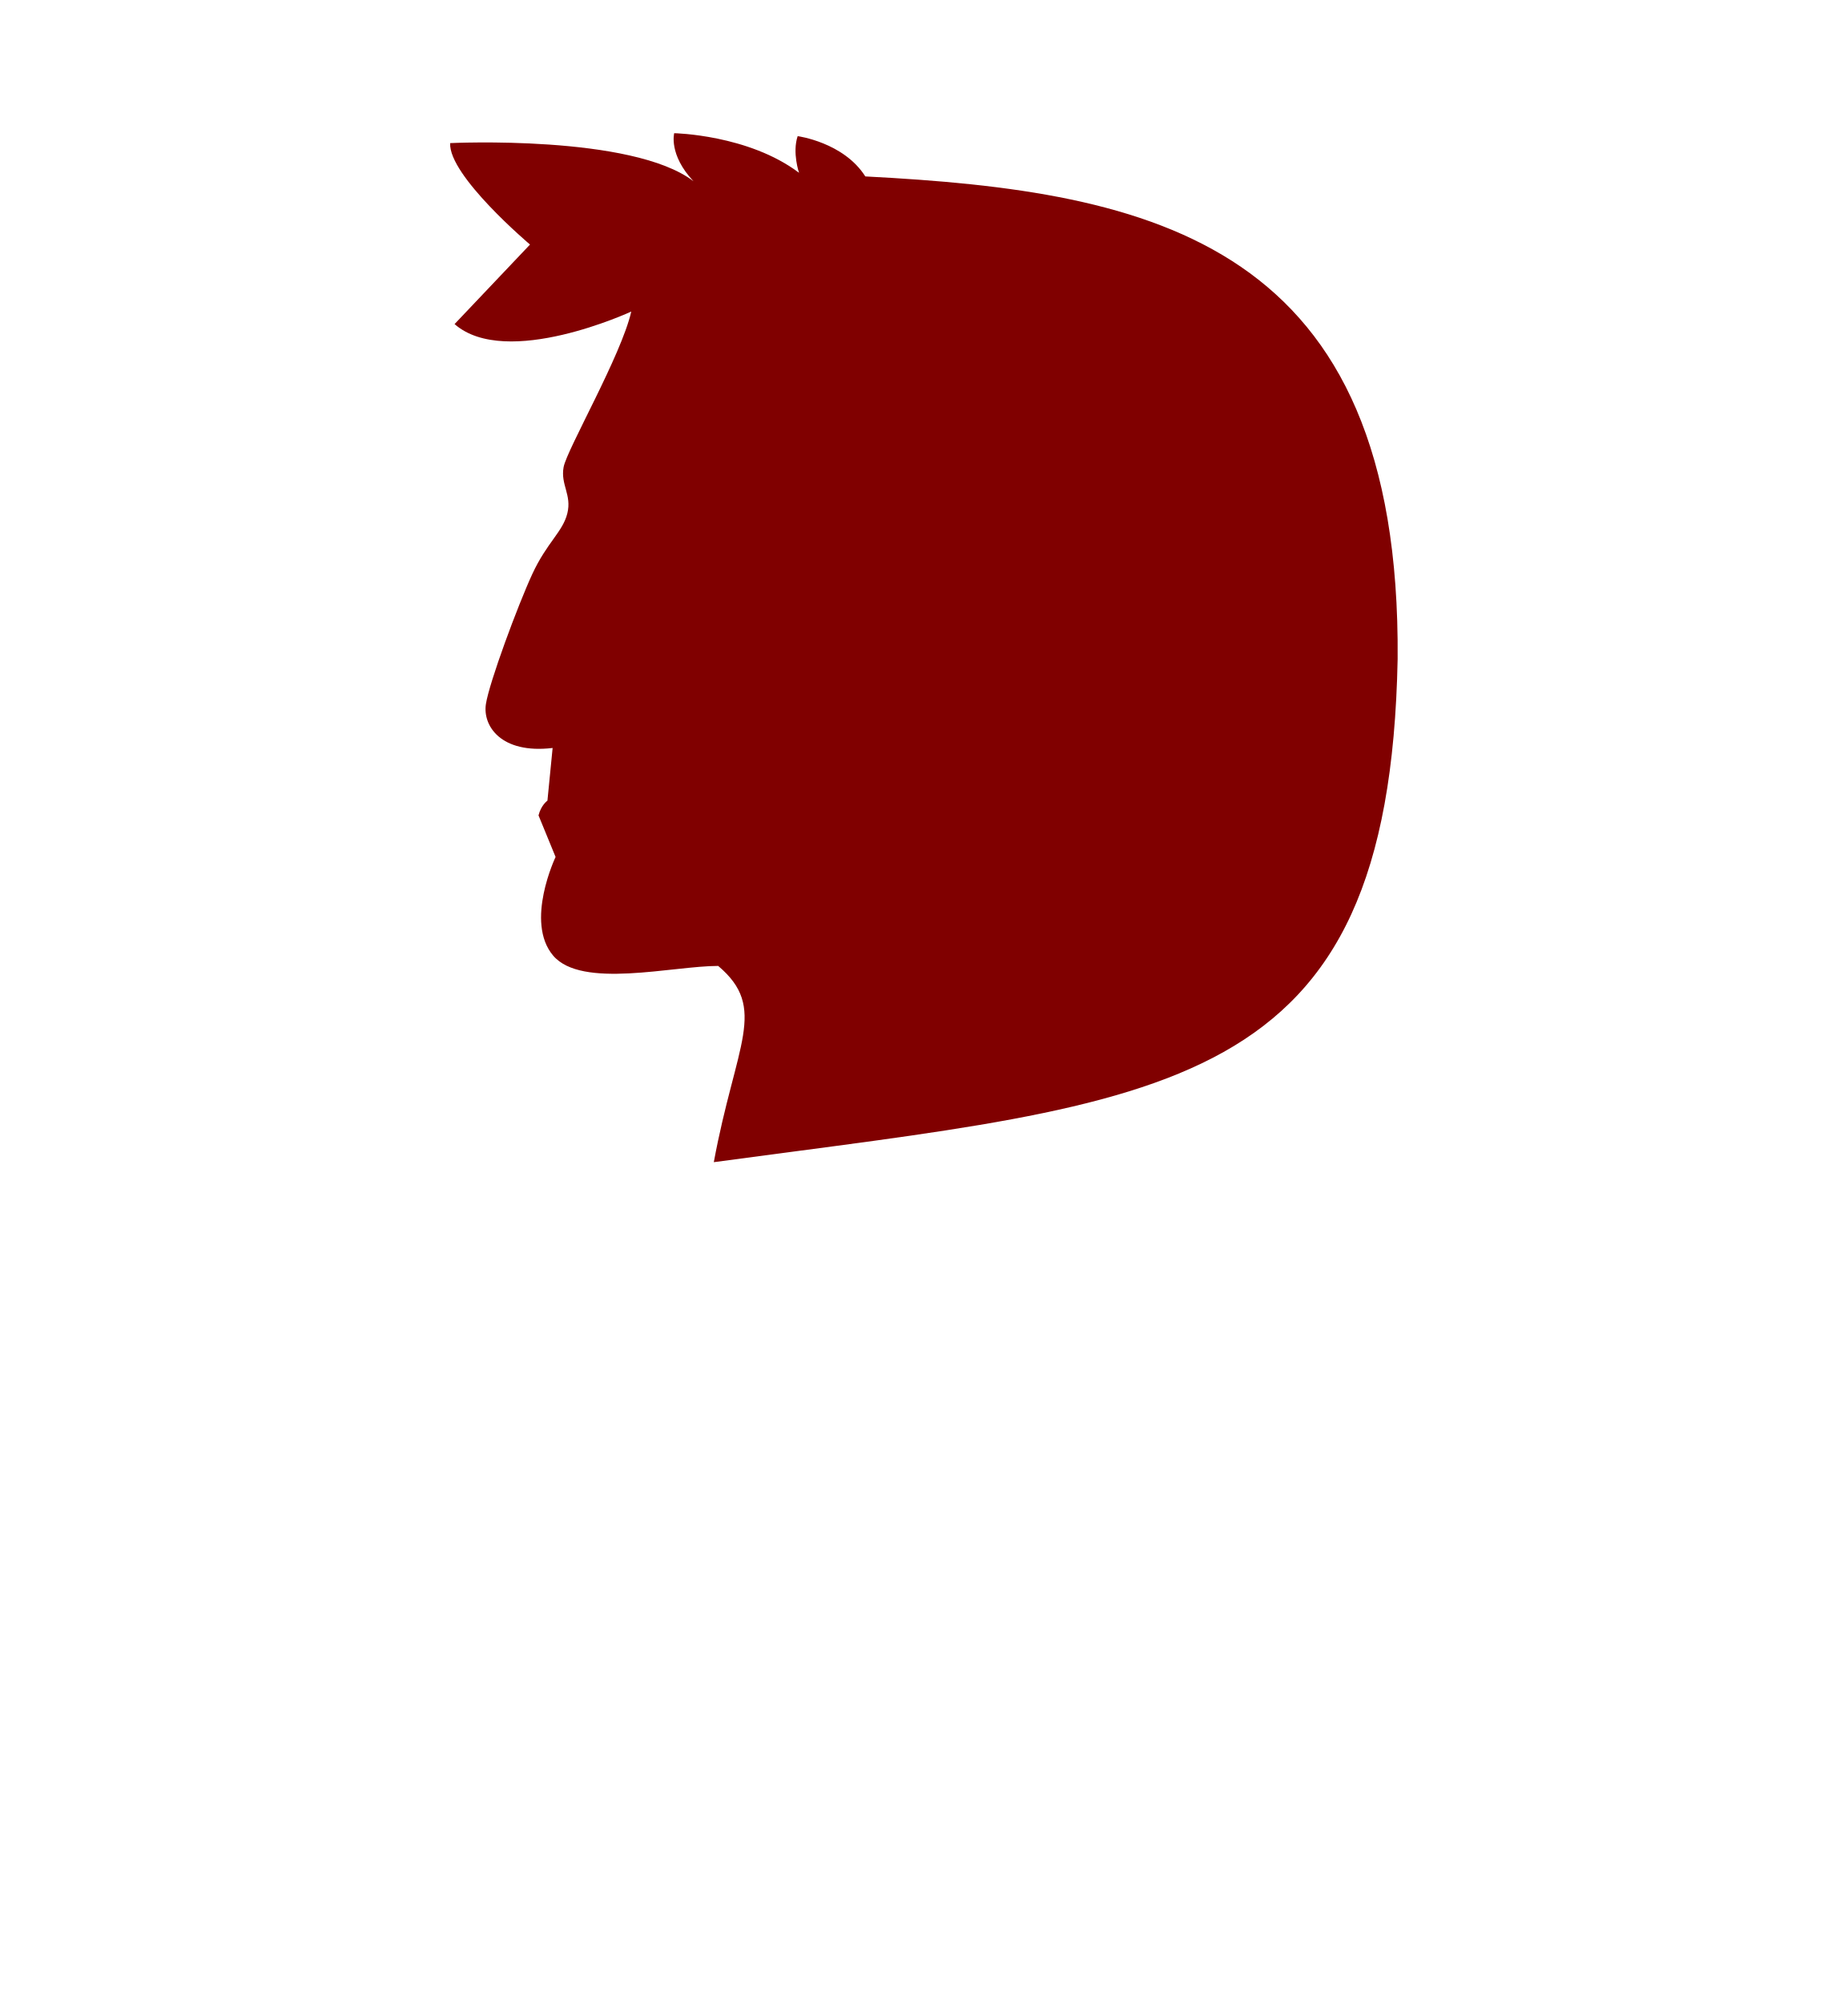
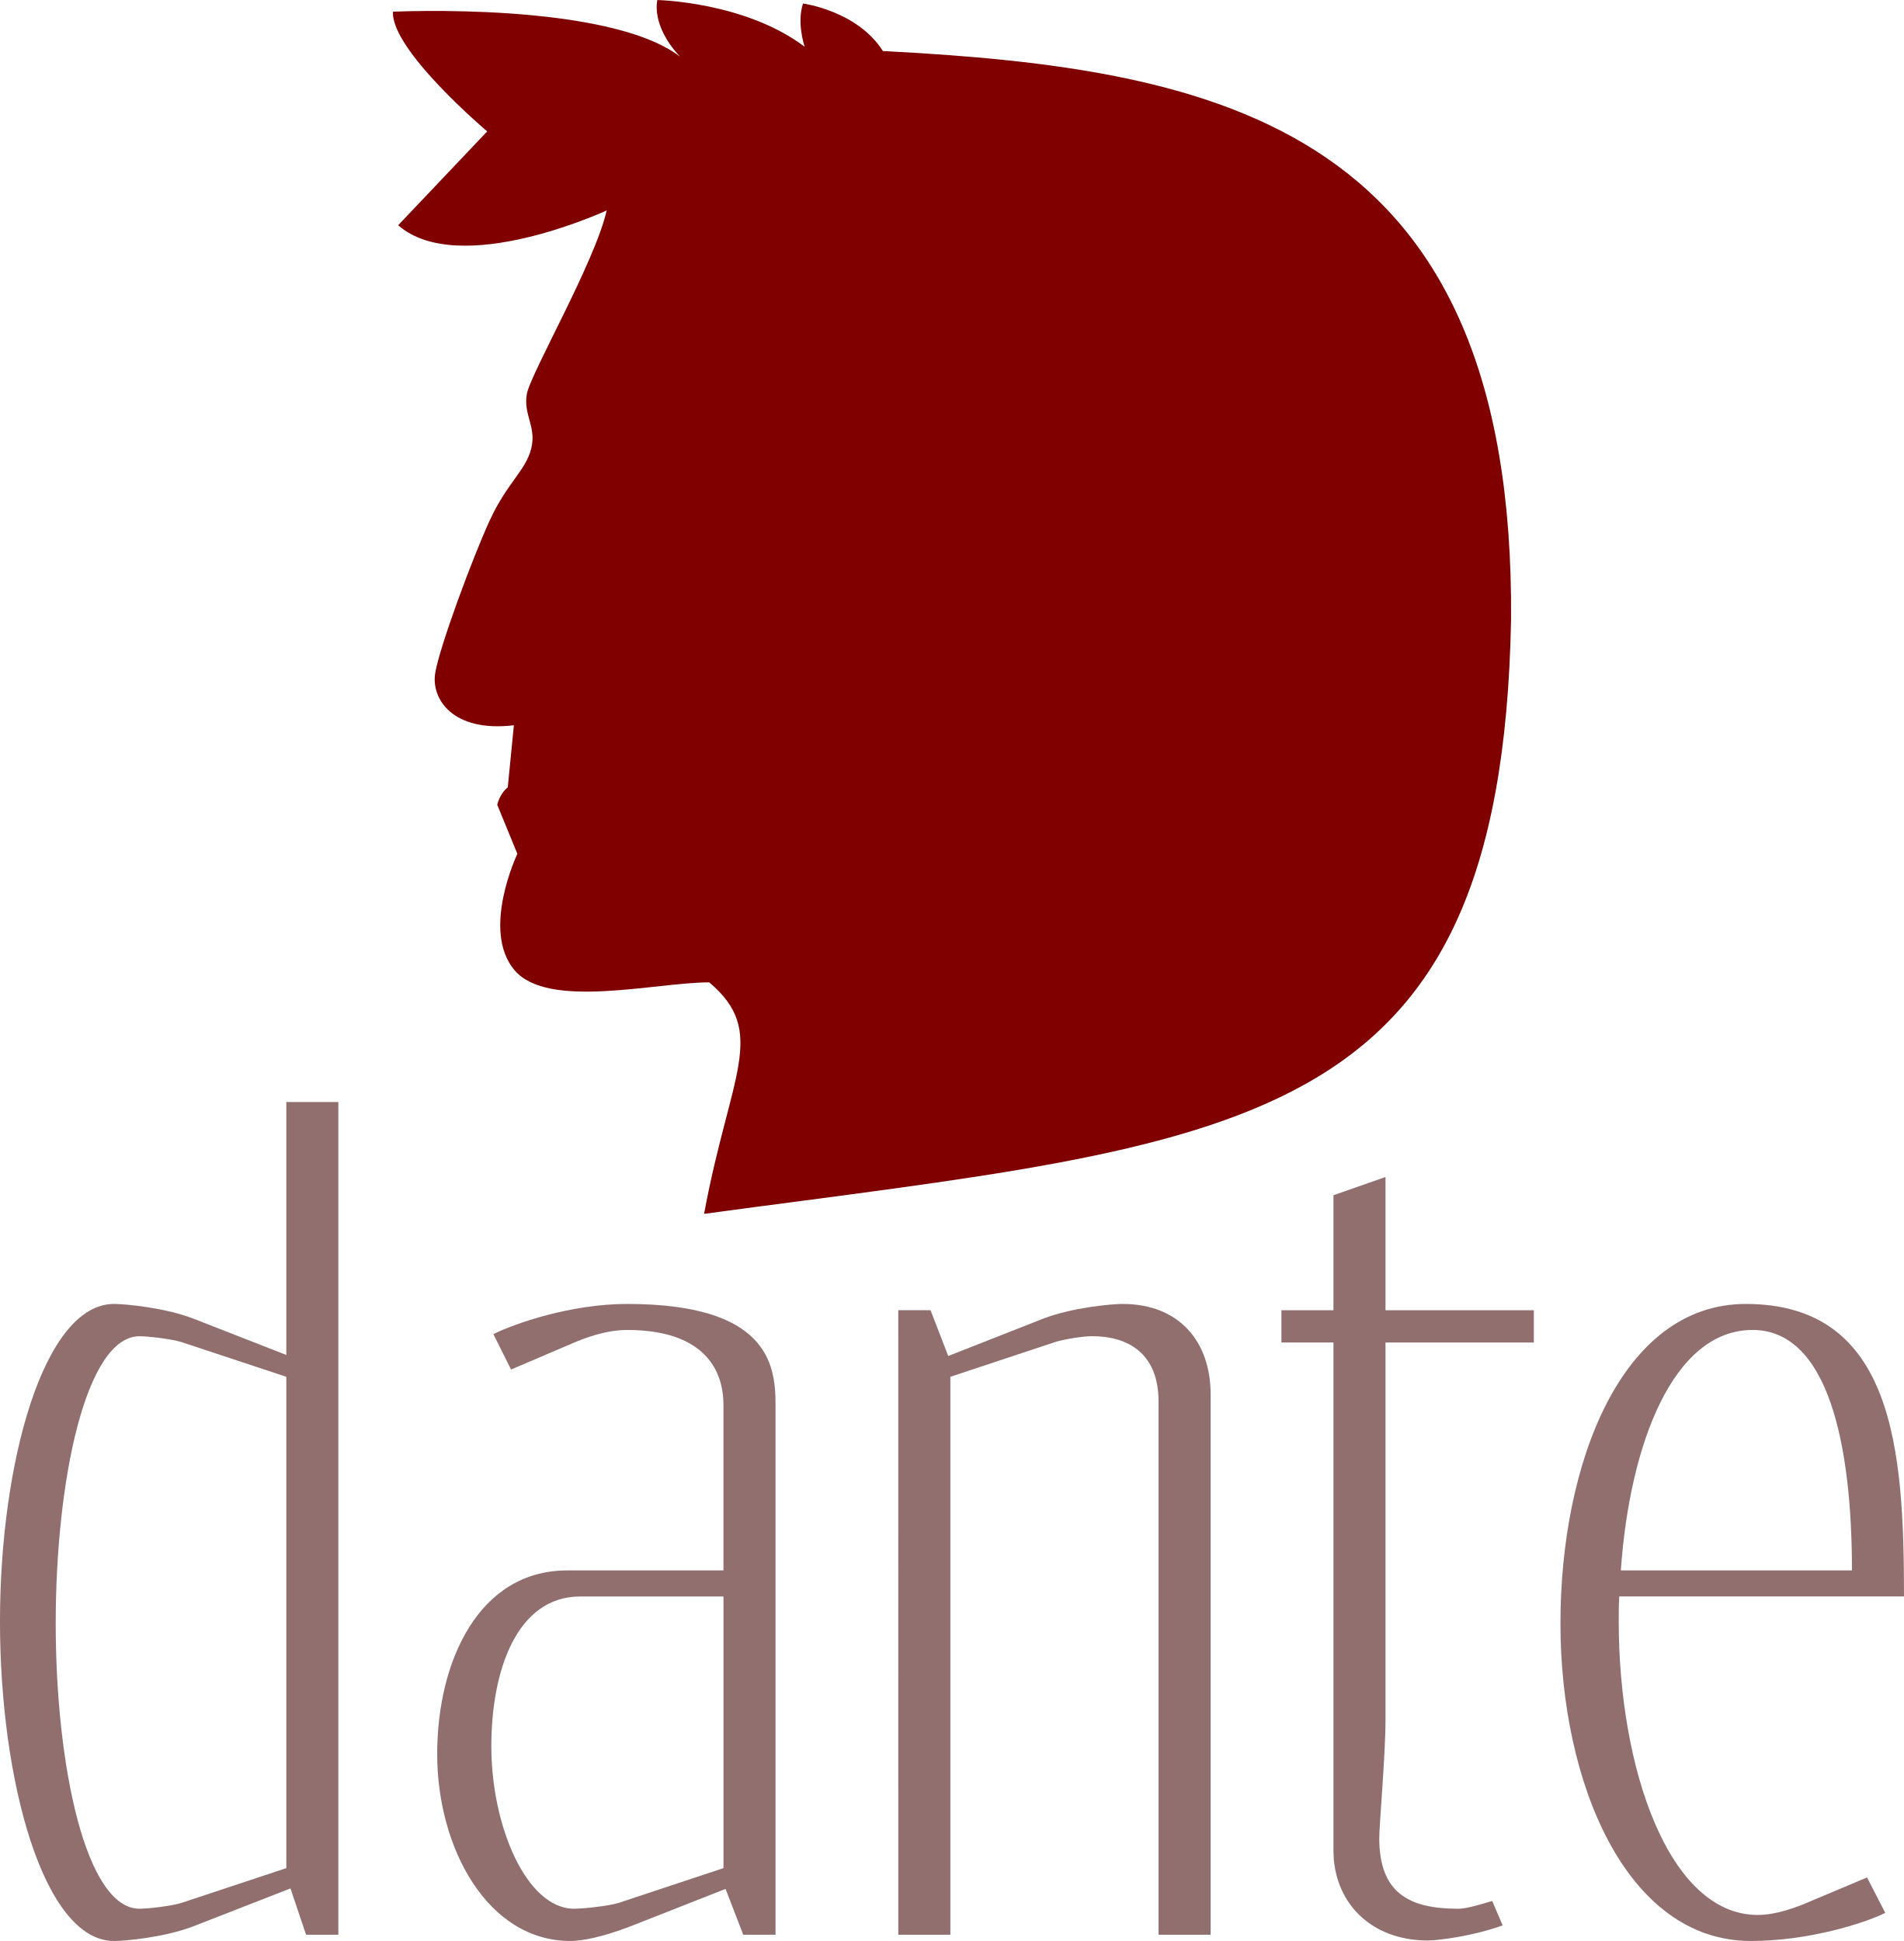
- <svg xmlns="http://www.w3.org/2000/svg" width="100.534" height="108.958" id="svg4396" version="1.1">
+ <svg xmlns="http://www.w3.org/2000/svg" width="87.787" height="89.506" id="svg4396" version="1.1">
  <defs id="defs4398" />
-   <g id="layer2">
+   <g id="layer2" transform="translate(-6.373406,-7.243755)">
    <g id="g873" transform="translate(2.208016,-1.857261)">
      <path id="path623" d="m 32.138,18.805 c -0.539,2.382 -3.509,7.512 -3.682,8.466 -0.173,0.954 0.454,1.502 0.204,2.511 -0.25,1.009 -1.112,1.585 -1.905,3.298 -0.792,1.713 -2.345,5.902 -2.526,7.078 -0.181,1.175 0.809,2.724 3.63,2.387 L 27.577,45.411 c 0,0 -0.343,0.234 -0.485,0.801 l 0.928,2.262 c 0,0 -1.684,3.53 -0.134,5.363 1.55,1.832 6.495,0.564 8.981,0.564 2.725,2.305 0.954,4.233 -0.238,10.675 24.821,-3.355 36.749,-3.504 37.206,-27.374 0.182,-22.698 -13.268,-25.436 -28.963,-26.248 -1.178,-1.859 -3.681,-2.191 -3.681,-2.191 -0.301,0.902 0.075,1.994 0.075,1.994 -2.758,-2.079 -6.792,-2.154 -6.792,-2.154 0,0 -0.313,1.165 1.048,2.612 C 32.191,9.161 22.284,9.642 22.284,9.642 c -0.096,1.77 4.345,5.518 4.345,5.518 l -4.105,4.327 c 2.821,2.467 9.614,-0.682 9.614,-0.682 z" style="fill:#800000;fill-opacity:1;stroke:none;stroke-width:0.512px;stroke-linecap:butt;stroke-linejoin:miter;stroke-opacity:1" />
-       <flowRoot transform="matrix(1.155292,0,0,1.155292,-13.09074,-100.579)" style="font-style:normal;font-weight:normal;font-size:40px;line-height:1.25;font-family:sans-serif;letter-spacing:0px;word-spacing:0px;fill:#916f6f;fill-opacity:1;stroke:none;" id="flowRoot854" xml:space="preserve">
-         <flowRegion style="fill:#916f6f;" id="flowRegion856">
-           <rect style="fill:#916f6f;" y="133.73" x="13.483" height="80.9" width="156.156" id="rect858" />
-         </flowRegion>
-         <flowPara style="font-style:normal;font-variant:normal;font-weight:normal;font-stretch:normal;font-family:Reswysokr;-inkscape-font-specification:Reswysokr;fill:#916f6f;" id="flowPara860">
-           <flowSpan id="flowSpan864" style="font-size:41.548px;fill:#916f6f;">dante</flowSpan>
-         </flowPara>
-       </flowRoot>
+       <g aria-label="dante" transform="matrix(1.155292,0,0,1.155292,-13.09074,-100.579)" style="font-style:normal;font-weight:normal;font-size:40px;line-height:1.25;font-family:sans-serif;letter-spacing:0px;word-spacing:0px;fill:#916f6f;fill-opacity:1;stroke:none" id="flowRoot854">
+         <path d="m 28.44,172.162 v -33.238 h -2.077 v 10.096 l -3.719,-1.454 c -1.143,-0.436 -2.701,-0.582 -3.158,-0.582 -2.804,0 -4.55,6.336 -4.55,12.672 0,6.378 1.745,12.755 4.55,12.755 0.457,0 2.015,-0.145 3.158,-0.582 l 3.885,-1.516 0.623,1.849 z m -2.077,-22.27 v 19.611 l -4.196,1.392 c -0.415,0.125 -1.33,0.229 -1.662,0.229 -2.14,0 -3.345,-5.692 -3.345,-11.384 0,-5.734 1.205,-11.467 3.345,-11.467 0.332,0 1.246,0.104 1.662,0.229 z" style="font-size:41.548px;fill:#916f6f" id="path820" />
+         <path d="m 45.887,172.162 v -21.189 c 0,-1.62 -0.353,-3.989 -5.921,-3.989 -2.264,0 -4.508,0.789 -5.339,1.205 l 0.706,1.413 2.431,-1.039 c 0.478,-0.208 1.33,-0.54 2.202,-0.54 2.991,0 3.843,1.516 3.843,2.991 v 6.606 h -6.232 c -3.552,0 -5.193,3.656 -5.193,7.333 0,3.719 1.994,7.458 5.318,7.458 0.457,0 1.246,-0.145 2.389,-0.582 l 3.802,-1.496 0.706,1.828 z m -2.077,-2.659 -4.196,1.392 c -0.415,0.125 -1.433,0.229 -1.766,0.229 -1.89,0 -3.303,-3.282 -3.303,-6.481 0,-3.033 1.018,-5.983 3.552,-5.983 h 5.713 z" style="font-size:41.548px;fill:#916f6f" id="path822" />
+         <path d="m 50.788,172.162 h 2.077 v -22.27 l 4.196,-1.392 c 0.415,-0.125 1.122,-0.229 1.454,-0.229 1.475,0 2.659,0.706 2.659,2.618 v 21.273 h 2.077 v -21.584 c 0,-2.057 -1.226,-3.594 -3.511,-3.594 -0.457,0 -2.015,0.145 -3.158,0.582 l -3.802,1.496 -0.706,-1.828 h -1.288 z" style="font-size:41.548px;fill:#916f6f" id="path824" />
+         <path d="m 68.154,148.522 v 20.275 c 0,2.057 1.475,3.594 3.76,3.594 0.457,0 1.849,-0.187 2.991,-0.602 l -0.415,-0.976 c -0.415,0.125 -1.018,0.312 -1.35,0.312 -1.994,0 -3.158,-0.644 -3.158,-2.825 0,-0.519 0.249,-3.345 0.249,-4.695 v -15.082 h 5.921 v -1.288 h -5.921 v -5.318 l -2.077,0.727 v 4.591 h -2.077 v 1.288 z" style="font-size:41.548px;fill:#916f6f" id="path826" />
+         <path d="m 90.924,158.659 c 0,-5.837 -0.395,-11.675 -6.315,-11.675 -4.965,0 -7.396,6.378 -7.396,12.755 0,6.336 2.618,12.672 7.603,12.672 2.285,0 4.529,-0.706 5.36,-1.122 l -0.727,-1.413 -2.223,0.935 c -0.561,0.249 -1.392,0.561 -2.14,0.561 -3.552,0 -5.547,-5.858 -5.547,-11.717 0,-0.332 0,-0.665 0.021,-0.997 z m -2.077,-1.039 h -9.224 c 0.353,-5.069 2.098,-9.598 5.256,-9.598 3.033,0 3.968,4.612 3.968,9.598 z" style="font-size:41.548px;fill:#916f6f" id="path828" />
+       </g>
    </g>
  </g>
</svg>
